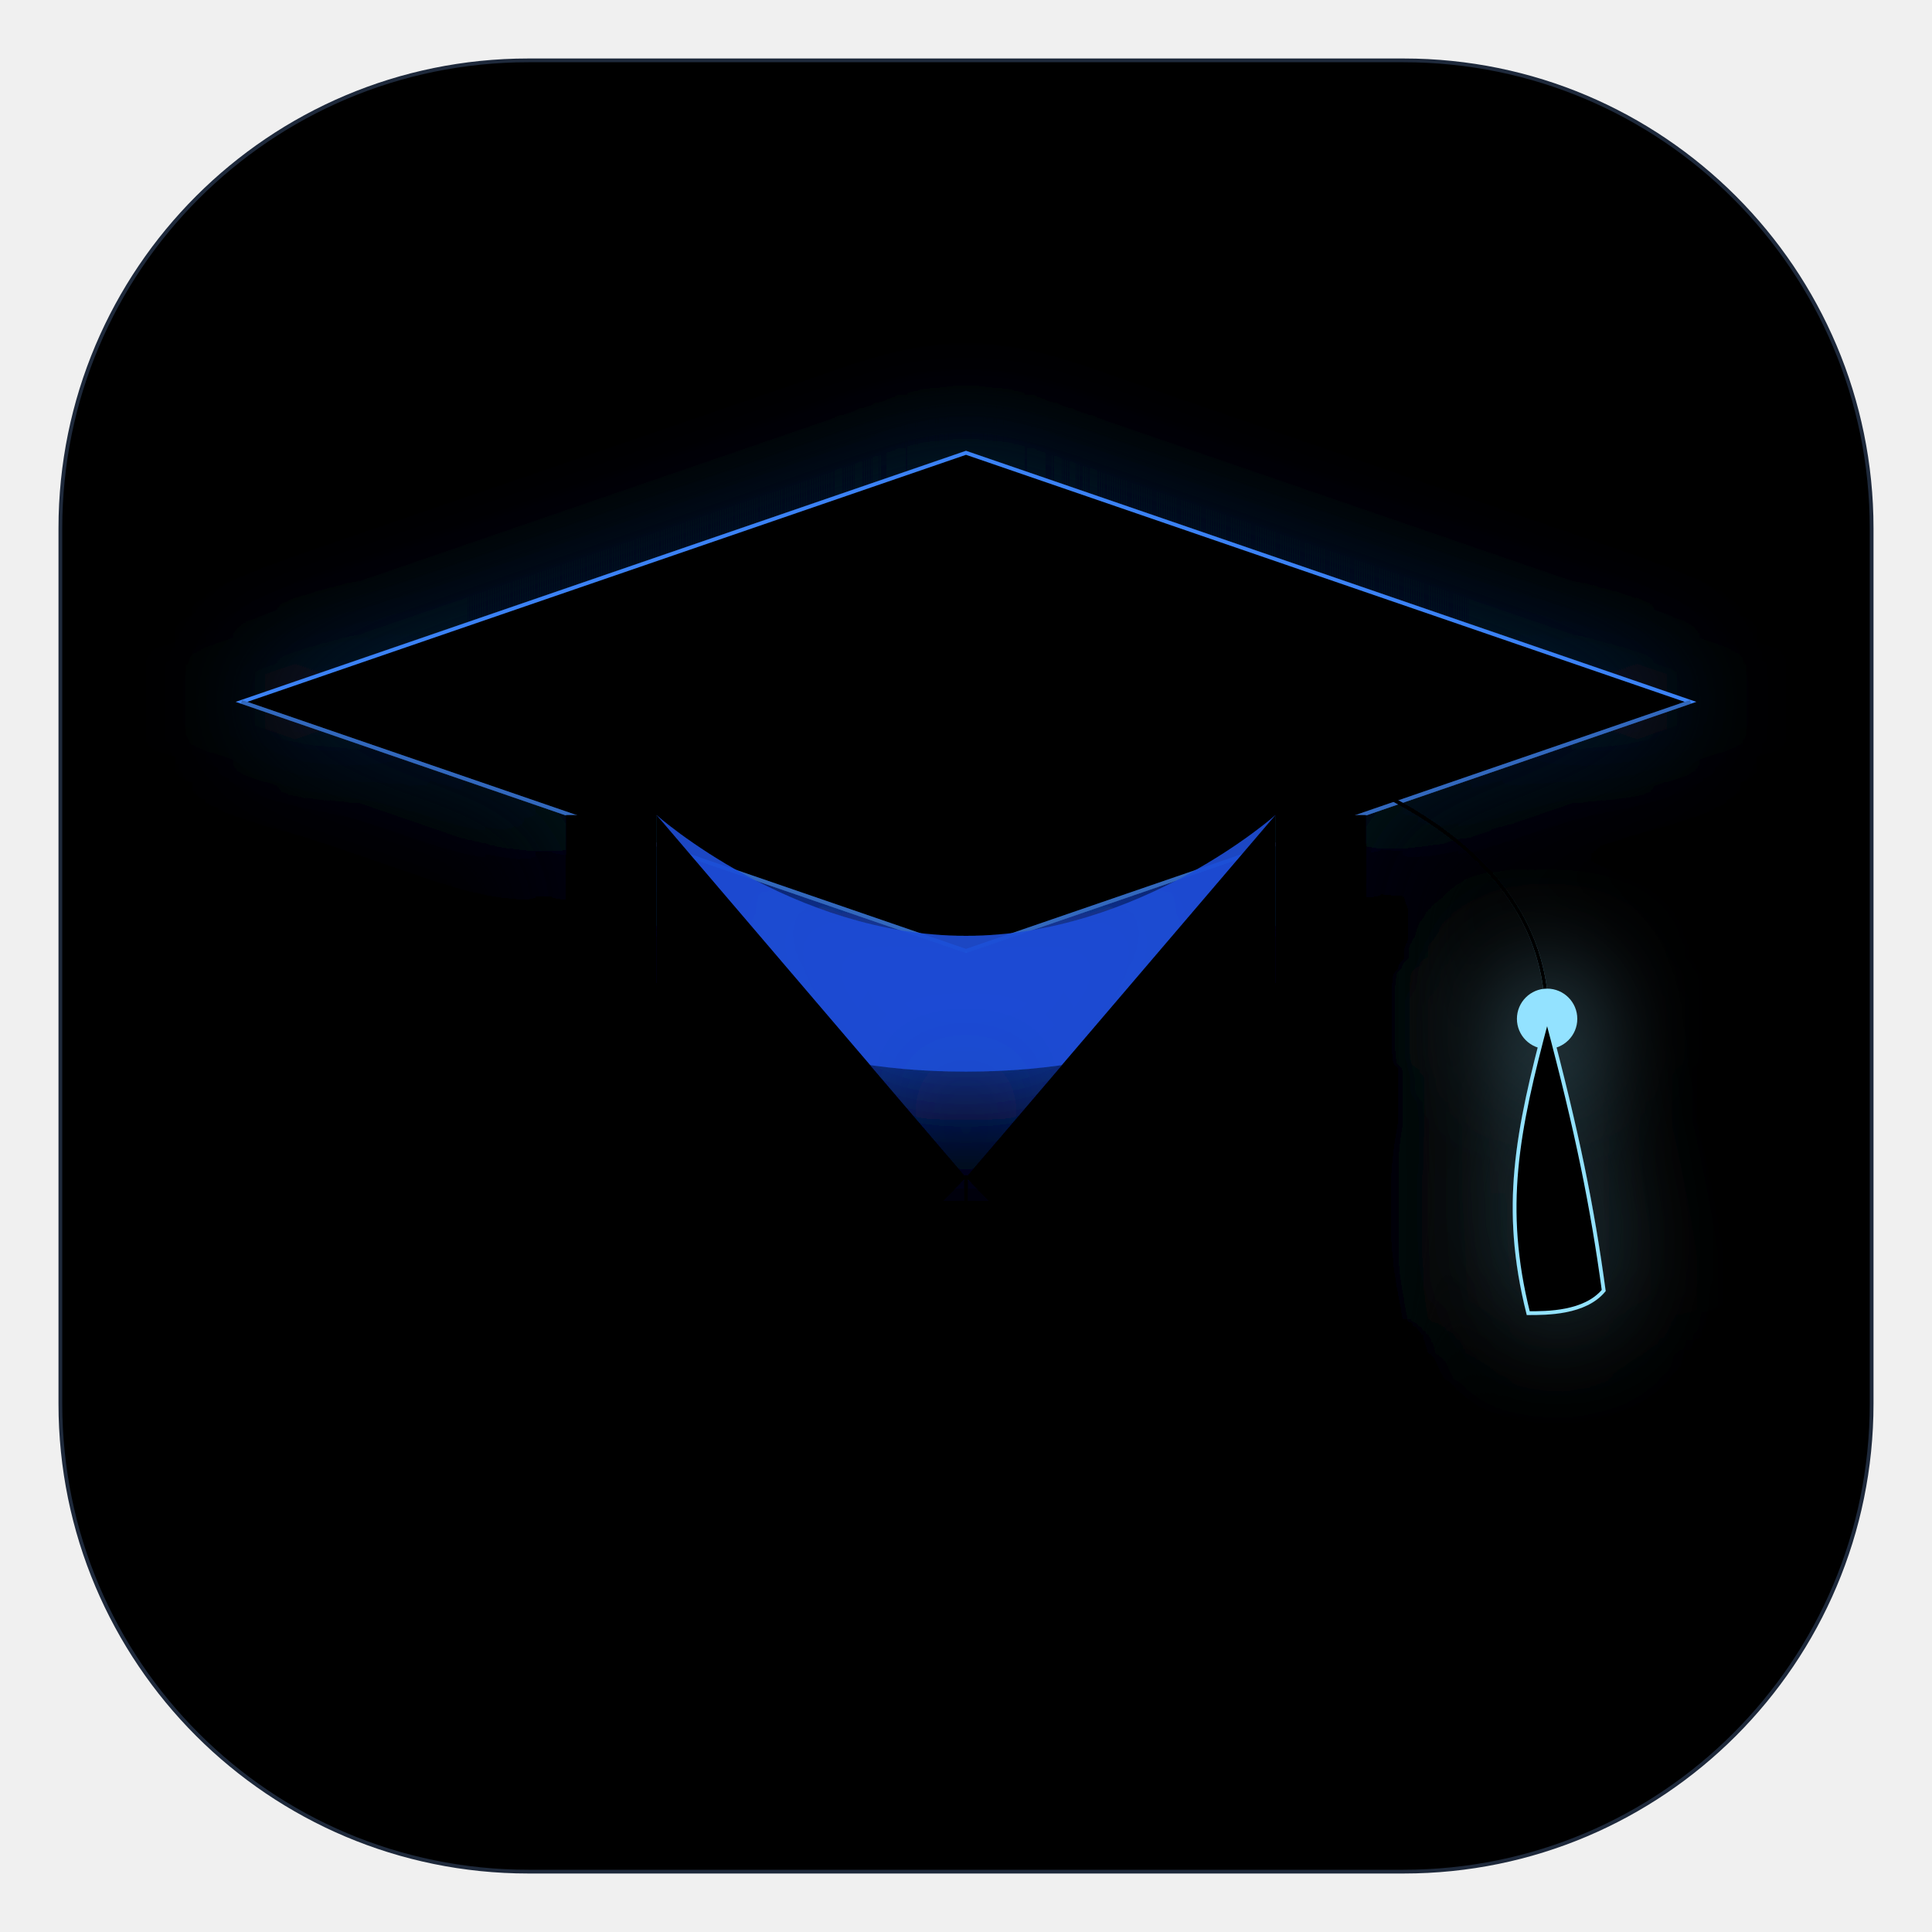
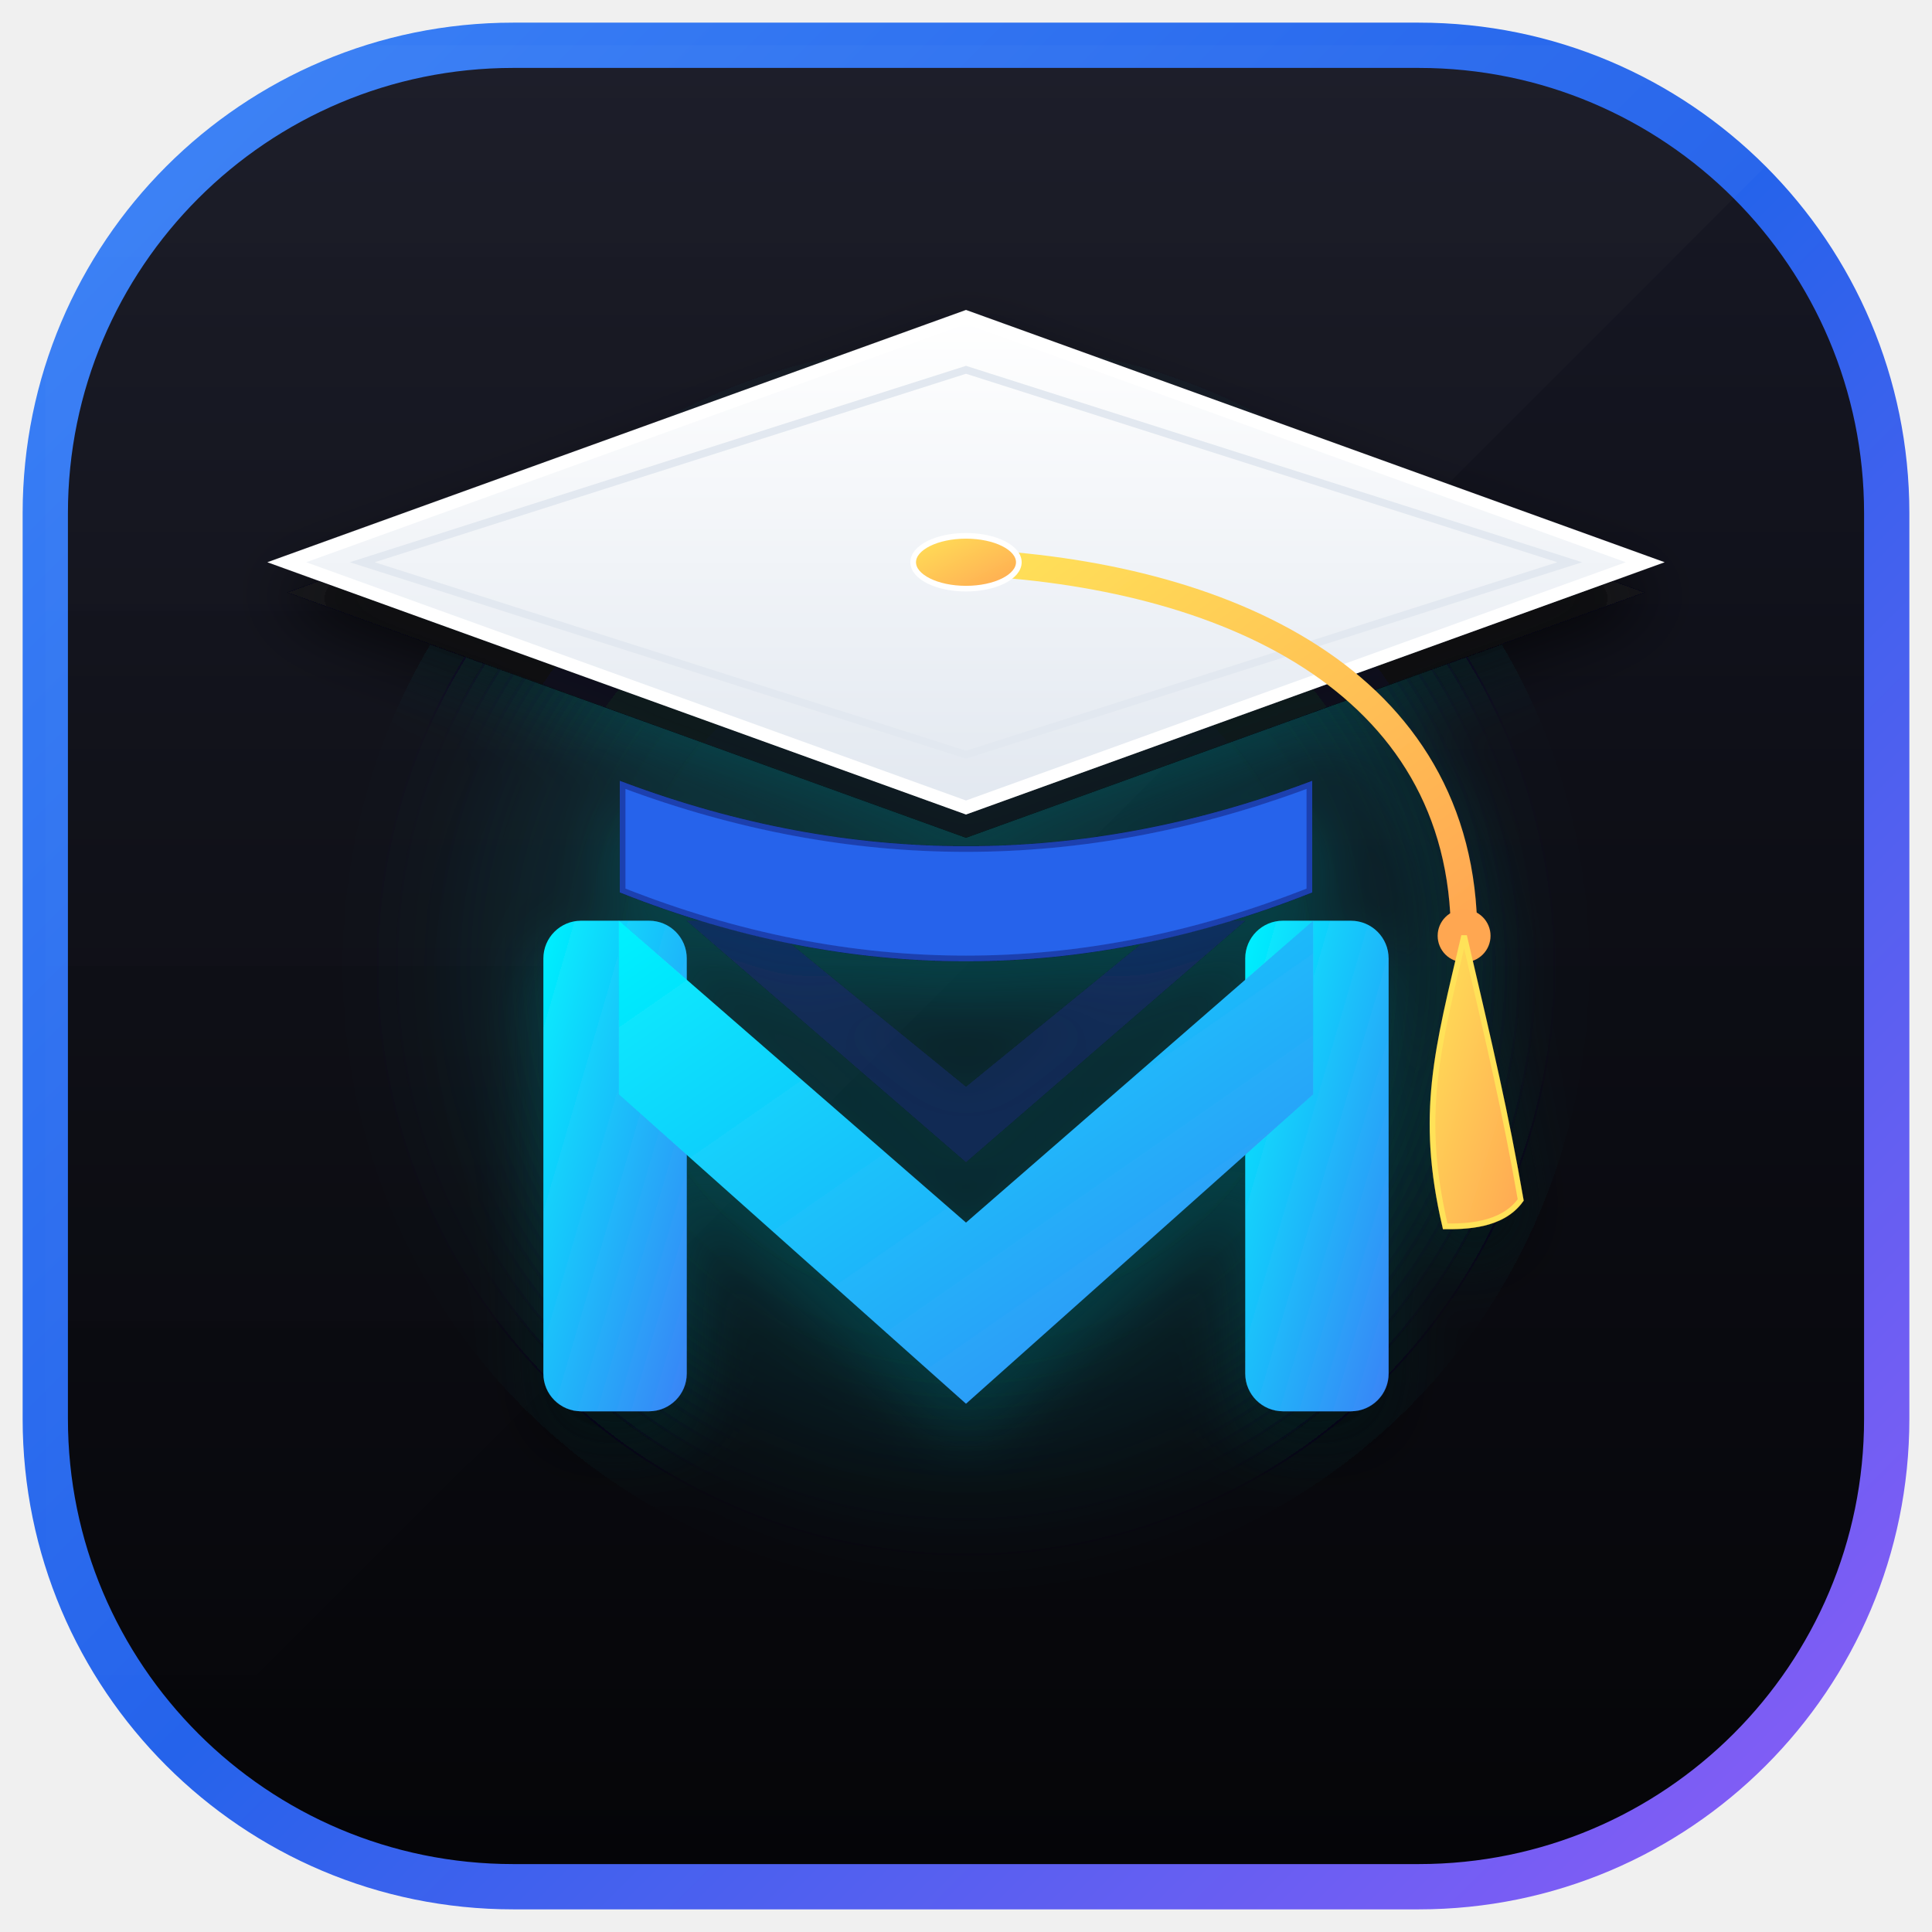
<svg xmlns="http://www.w3.org/2000/svg" viewBox="0 0 512 512" fill="none">
  <defs>
-     <linearGradient id="bgGrad" x1="0%" y1="0%" x2="100%" y2="100%">
-       <stop offset="0%" stopColor="#141822" />
-       <stop offset="50%" stopColor="#080A0F" />
-       <stop offset="100%" stopColor="#000000" />
+     <linearGradient id="bgGrad" x1="0%" y1="0%" x2="0%" y2="100%">
+       <stop offset="0%" stop-color="#181926" />
+       <stop offset="40%" stop-color="#0E0F17" />
+       <stop offset="100%" stop-color="#050508" />
    </linearGradient>
-     <linearGradient id="capGrad" x1="50%" y1="0%" x2="50%" y2="100%">
-       <stop offset="0%" stopColor="#60C1FF" />
-       <stop offset="60%" stopColor="#2563EB" />
-       <stop offset="100%" stopColor="#1D4ED8" />
+     <linearGradient id="glowBorder" x1="0%" y1="0%" x2="100%" y2="100%">
+       <stop offset="0%" stop-color="#3B82F6" />
+       <stop offset="50%" stop-color="#2563EB" />
+       <stop offset="100%" stop-color="#8B5CF6" />
    </linearGradient>
-     <linearGradient id="mLeftGrad" x1="0%" y1="0%" x2="100%" y2="100%">
-       <stop offset="0%" stopColor="#93C5FD" />
-       <stop offset="50%" stopColor="#3B82F6" />
-       <stop offset="100%" stopColor="#1D4ED8" />
+     <linearGradient id="whiteCap" x1="0%" y1="0%" x2="0%" y2="100%">
+       <stop offset="0%" stop-color="#FFFFFF" />
+       <stop offset="100%" stop-color="#E2E8F0" />
    </linearGradient>
-     <linearGradient id="mRightGrad" x1="0%" y1="0%" x2="100%" y2="100%">
-       <stop offset="0%" stopColor="#60A5FA" />
-       <stop offset="100%" stopColor="#1E40AF" />
+     <linearGradient id="cyberCyan" x1="0%" y1="0%" x2="100%" y2="100%">
+       <stop offset="0%" stop-color="#00F2FE" />
+       <stop offset="100%" stop-color="#3B82F6" />
    </linearGradient>
-     <linearGradient id="tasselGrad" x1="0%" y1="0%" x2="100%" y2="100%">
-       <stop offset="0%" stopColor="#93E2FF" />
-       <stop offset="100%" stopColor="#1D4ED8" />
+     <linearGradient id="goldGrad" x1="0%" y1="0%" x2="100%" y2="100%">
+       <stop offset="0%" stop-color="#FFE259" />
+       <stop offset="100%" stop-color="#FFA751" />
    </linearGradient>
-     <filter id="neonGlow" x="-20%" y="-20%" width="140%" height="140%">
-       <feGaussianBlur stdDeviation="15" result="blur" />
-       <feMerge>
-         <feMergeNode in="blur" />
-         <feMergeNode in="SourceGraphic" />
-       </feMerge>
+     <linearGradient id="sheen" x1="0%" y1="0%" x2="0%" y2="100%">
+       <stop offset="0%" stop-color="#FFFFFF" stop-opacity="0.2" />
+       <stop offset="100%" stop-color="#FFFFFF" stop-opacity="0" />
+     </linearGradient>
+     <filter id="shadow3D" x="-10%" y="-10%" width="120%" height="120%" filterUnits="userSpaceOnUse">
+       <feDropShadow dx="0" dy="8" stdDeviation="8" flood-color="#000000" flood-opacity="0.6" />
    </filter>
  </defs>
-   <rect x="16" y="16" width="480" height="480" rx="124" fill="url(#bgGrad)" stroke="#1E293B" strokeWidth="6" />
-   <g filter="url(#neonGlow)">
-     <path d="M256 120 L448 186 L256 252 L64 186 Z" fill="url(#capGrad)" stroke="#3B82F6" strokeWidth="4" strokeLinejoin="round" />
-     <path d="M256 252 L448 186 M256 252 L64 186" stroke="#1F2937" strokeWidth="6" opacity="0.3" />
-     <path d="M174 216 C174 216 210 248 256 248 C302 248 338 216 338 216 L338 245 C338 268 302 284 256 284 C210 284 174 268 174 245 Z" fill="#1D4ED8" opacity="0.9" />
-     <path d="M150 216 L174 216 L174 368 L150 368 Z" fill="url(#mLeftGrad)" />
-     <path d="M338 216 L362 216 L362 368 L338 368 Z" fill="url(#mRightGrad)" />
-     <path d="M174 216 L256 312 L202 368 L174 316 Z" fill="url(#mLeftGrad)" />
-     <path d="M338 216 L256 312 L310 368 L338 316 Z" fill="url(#mRightGrad)" />
-     <path d="M150 368 H190 V360 C190 330 220 312 256 312 C292 312 322 330 322 360 V368 H362 M256 312 V368" stroke="url(#capGrad)" strokeWidth="16" strokeLinecap="round" strokeLinejoin="round" />
-     <path d="M268 186 C310 190 410 205 410 270" stroke="url(#tasselGrad)" strokeWidth="8" strokeLinecap="round" />
-     <circle cx="410" cy="270" r="8" fill="#93E2FF" />
-     <path d="M410 270 C402 300 398 320 405 348 C410 348 420 348 425 342 C422 320 418 300 410 270 Z" fill="url(#capGrad)" stroke="#93E2FF" strokeWidth="2" />
+   <rect x="12" y="12" width="488" height="488" rx="124" fill="url(#bgGrad)" stroke="url(#glowBorder)" stroke-width="12" />
+   <path d="M12 12 L500 12 L12 500 Z" fill="url(#sheen)" opacity="0.1" pointer-events="none" />
+   <g filter="url(#shadow3D)">
+     <circle cx="256" cy="256" r="130" fill="#00F2FE" opacity="0.08" filter="blur(20px)" />
+     <rect x="144" y="244" width="38" height="130" rx="10" fill="url(#cyberCyan)" />
+     <rect x="330" y="244" width="38" height="130" rx="10" fill="url(#cyberCyan)" />
+     <path d="M164 244 L256 324 L348 244 L348 290 L256 372 L164 290 Z" fill="url(#cyberCyan)" />
+     <path d="M182 244 L256 308 L330 244 L310 244 L256 288 L202 244 Z" fill="#1E3B8A" opacity="0.4" />
+     <path d="M165 208 Q256 242 347 208 L347 236 Q256 272 165 236 Z" fill="#2563EB" stroke="#1E40AF" stroke-width="1.5" />
+     <polygon points="256,92 436,157 256,222 76,157" fill="#0B0D13" opacity="0.5" />
+     <polygon points="256,84 436,149 256,214 76,149" fill="url(#whiteCap)" stroke="#FFFFFF" stroke-width="3.5" />
+     <polygon points="256,98 416,149 256,200 96,149" fill="none" stroke="#E2E8F0" stroke-width="2" />
+     <path d="M256 149 C324 152 388 180 388 248" fill="none" stroke="url(#goldGrad)" stroke-width="7" stroke-linecap="round" />
+     <ellipse cx="256" cy="149" rx="14" ry="7" fill="url(#goldGrad)" stroke="#FFFFFF" stroke-width="1.5" />
+     <circle cx="388" cy="248" r="7" fill="#FFA751" />
+     <path d="M388 248 C381 278 376 295 383 325 C388 325 398 325 403 318 C399 295 395 278 388 248 Z" fill="url(#goldGrad)" stroke="#FFE259" stroke-width="1.5" />
  </g>
</svg>
